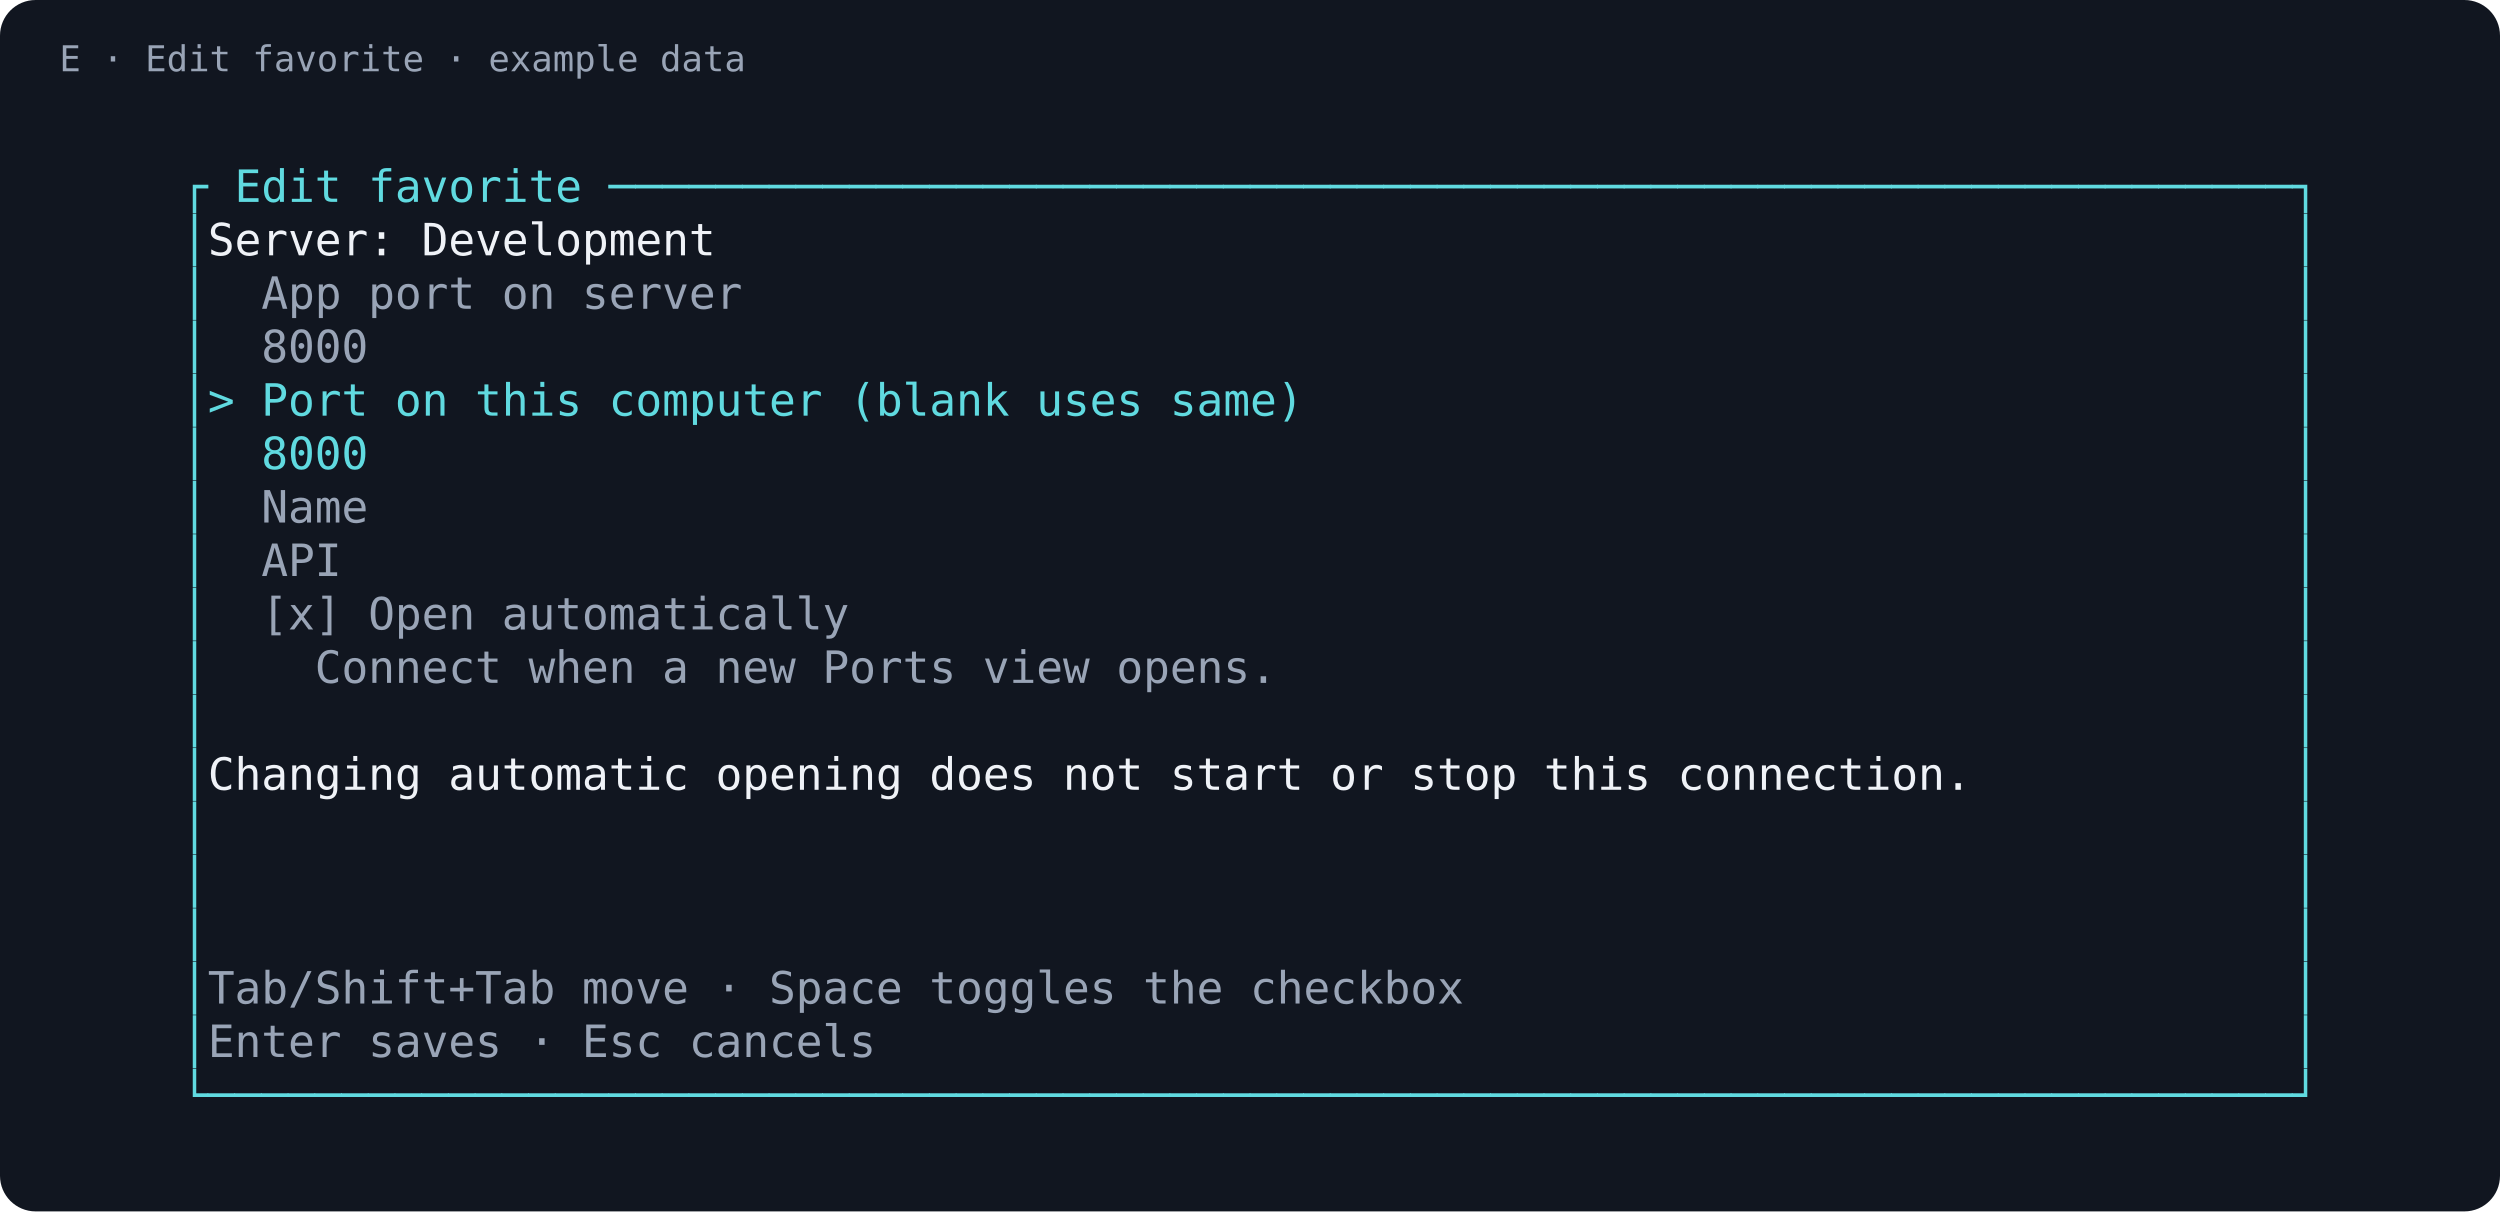
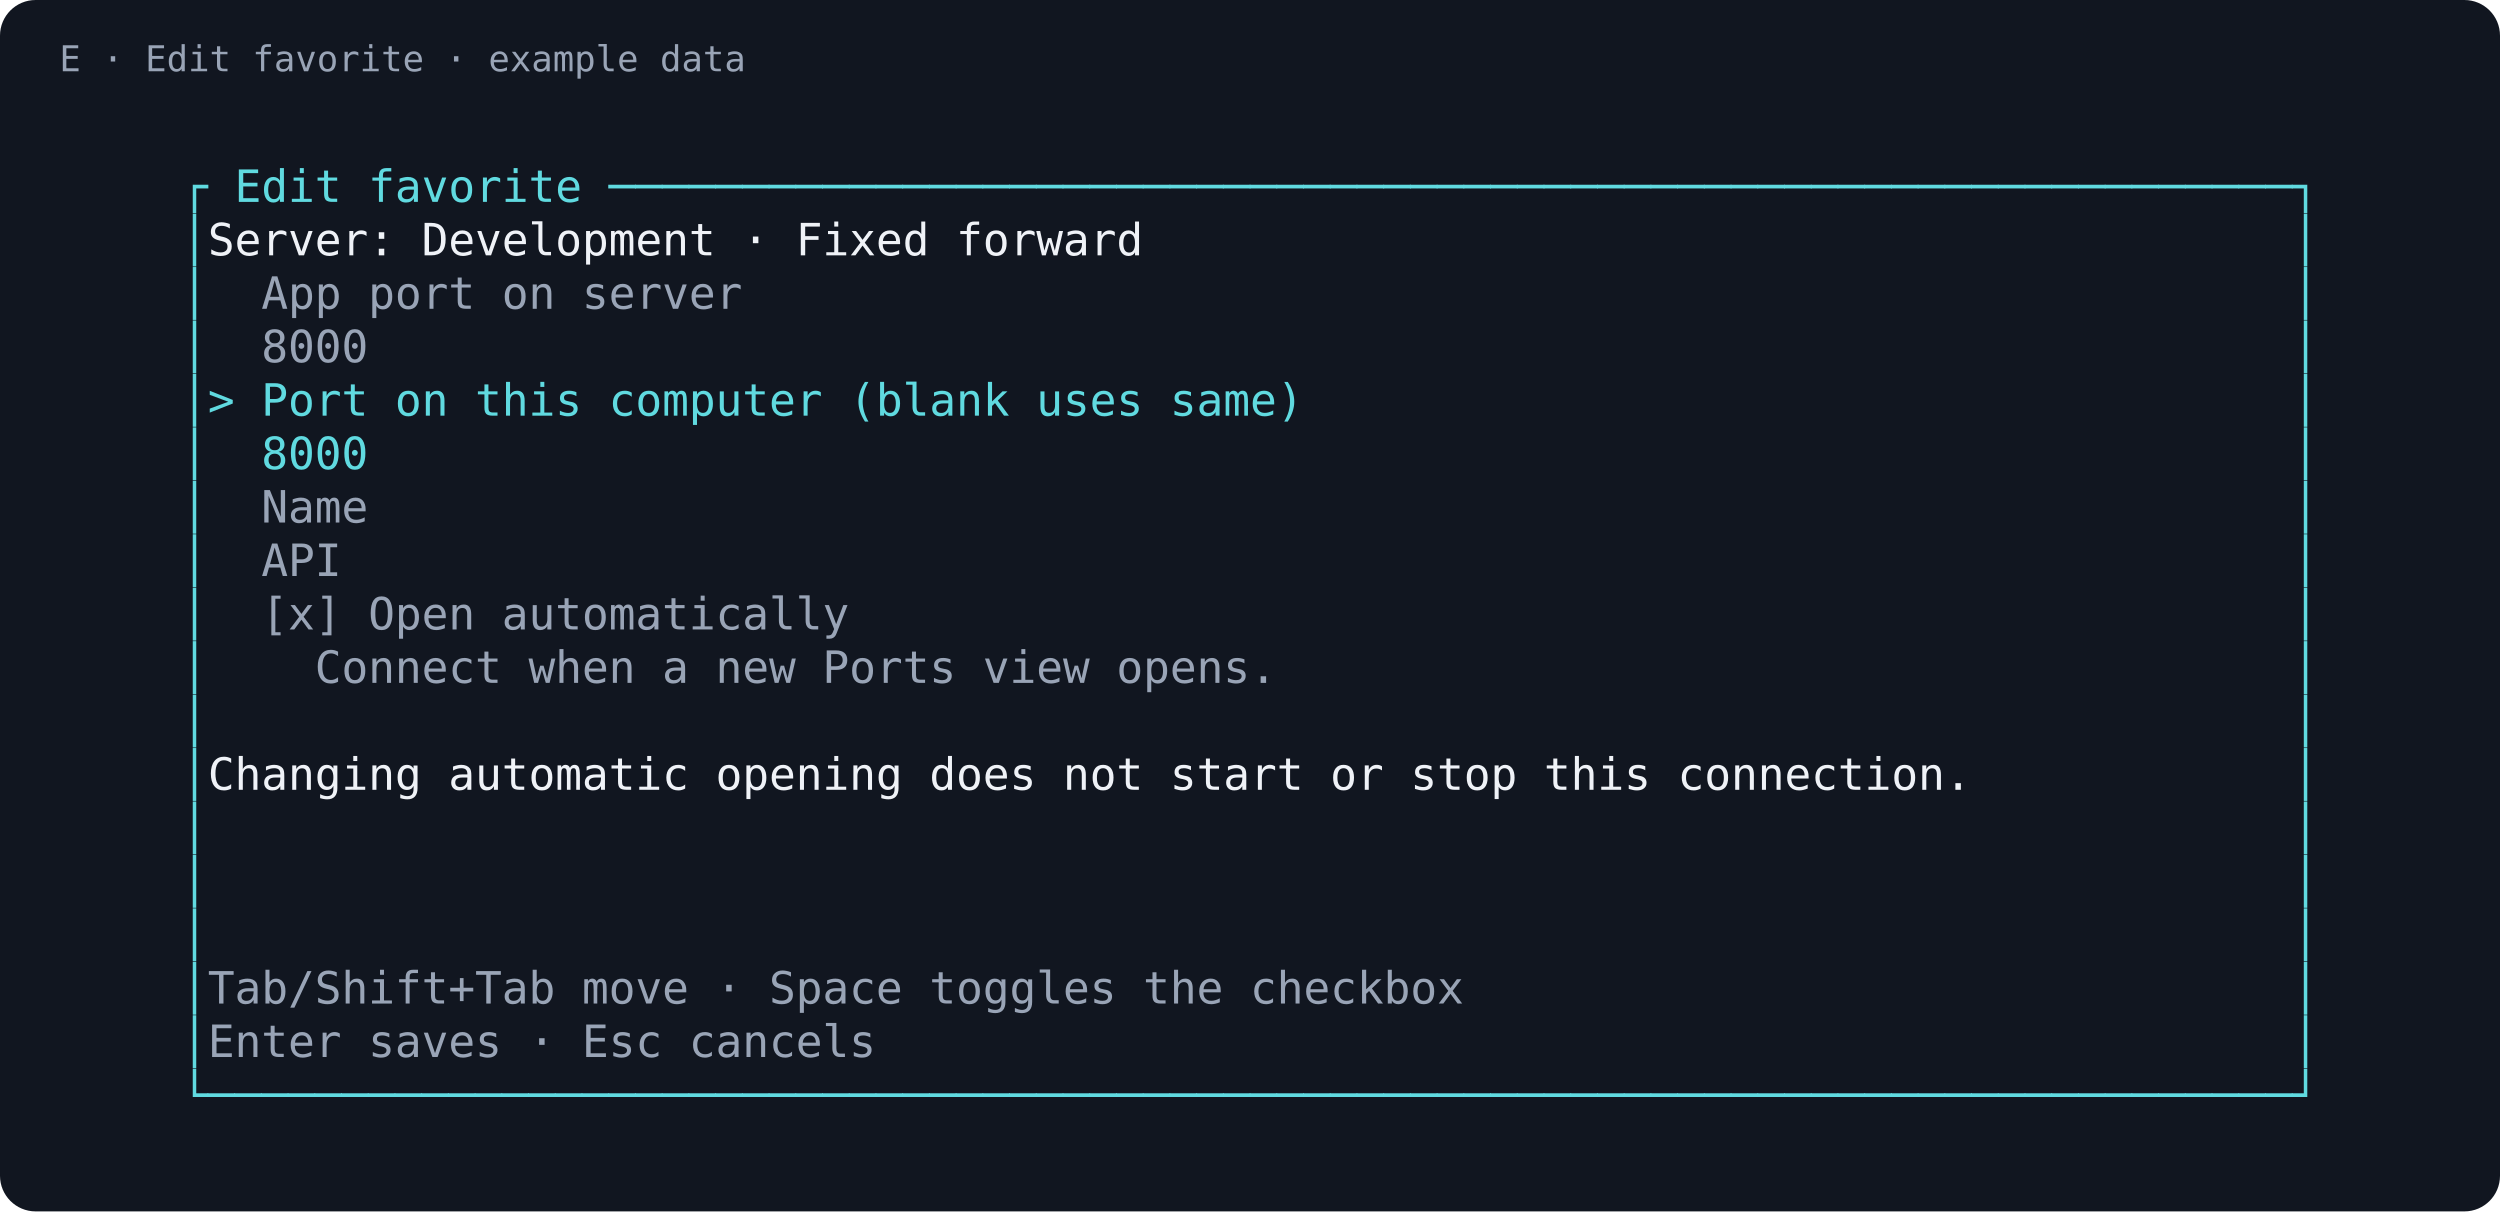
<svg xmlns="http://www.w3.org/2000/svg" width="842" height="408" viewBox="0 0 842 408" role="img">
  <rect width="100%" height="100%" rx="12" fill="#111620" />
  <text x="20" y="24" fill="#99a4b6" font-family="monospace" font-size="12">E · Edit favorite · example data</text>
  <g font-family="'Cascadia Mono','DejaVu Sans Mono',monospace" font-size="15" xml:space="preserve">
    <text x="61" y="68" fill="#60dae0">┌</text>
    <text x="79" y="68" fill="#60dae0">E</text>
    <text x="88" y="68" fill="#60dae0">d</text>
    <text x="97" y="68" fill="#60dae0">i</text>
    <text x="106" y="68" fill="#60dae0">t</text>
    <text x="124" y="68" fill="#60dae0">f</text>
    <text x="133" y="68" fill="#60dae0">a</text>
    <text x="142" y="68" fill="#60dae0">v</text>
    <text x="151" y="68" fill="#60dae0">o</text>
    <text x="160" y="68" fill="#60dae0">r</text>
    <text x="169" y="68" fill="#60dae0">i</text>
    <text x="178" y="68" fill="#60dae0">t</text>
    <text x="187" y="68" fill="#60dae0">e</text>
    <text x="205" y="68" fill="#60dae0">─</text>
    <text x="214" y="68" fill="#60dae0">─</text>
    <text x="223" y="68" fill="#60dae0">─</text>
    <text x="232" y="68" fill="#60dae0">─</text>
    <text x="241" y="68" fill="#60dae0">─</text>
    <text x="250" y="68" fill="#60dae0">─</text>
    <text x="259" y="68" fill="#60dae0">─</text>
    <text x="268" y="68" fill="#60dae0">─</text>
    <text x="277" y="68" fill="#60dae0">─</text>
    <text x="286" y="68" fill="#60dae0">─</text>
    <text x="295" y="68" fill="#60dae0">─</text>
    <text x="304" y="68" fill="#60dae0">─</text>
    <text x="313" y="68" fill="#60dae0">─</text>
    <text x="322" y="68" fill="#60dae0">─</text>
    <text x="331" y="68" fill="#60dae0">─</text>
    <text x="340" y="68" fill="#60dae0">─</text>
    <text x="349" y="68" fill="#60dae0">─</text>
    <text x="358" y="68" fill="#60dae0">─</text>
    <text x="367" y="68" fill="#60dae0">─</text>
    <text x="376" y="68" fill="#60dae0">─</text>
    <text x="385" y="68" fill="#60dae0">─</text>
    <text x="394" y="68" fill="#60dae0">─</text>
    <text x="403" y="68" fill="#60dae0">─</text>
    <text x="412" y="68" fill="#60dae0">─</text>
    <text x="421" y="68" fill="#60dae0">─</text>
    <text x="430" y="68" fill="#60dae0">─</text>
    <text x="439" y="68" fill="#60dae0">─</text>
    <text x="448" y="68" fill="#60dae0">─</text>
    <text x="457" y="68" fill="#60dae0">─</text>
    <text x="466" y="68" fill="#60dae0">─</text>
    <text x="475" y="68" fill="#60dae0">─</text>
    <text x="484" y="68" fill="#60dae0">─</text>
    <text x="493" y="68" fill="#60dae0">─</text>
    <text x="502" y="68" fill="#60dae0">─</text>
    <text x="511" y="68" fill="#60dae0">─</text>
    <text x="520" y="68" fill="#60dae0">─</text>
    <text x="529" y="68" fill="#60dae0">─</text>
    <text x="538" y="68" fill="#60dae0">─</text>
    <text x="547" y="68" fill="#60dae0">─</text>
    <text x="556" y="68" fill="#60dae0">─</text>
    <text x="565" y="68" fill="#60dae0">─</text>
    <text x="574" y="68" fill="#60dae0">─</text>
    <text x="583" y="68" fill="#60dae0">─</text>
    <text x="592" y="68" fill="#60dae0">─</text>
    <text x="601" y="68" fill="#60dae0">─</text>
    <text x="610" y="68" fill="#60dae0">─</text>
    <text x="619" y="68" fill="#60dae0">─</text>
    <text x="628" y="68" fill="#60dae0">─</text>
    <text x="637" y="68" fill="#60dae0">─</text>
    <text x="646" y="68" fill="#60dae0">─</text>
    <text x="655" y="68" fill="#60dae0">─</text>
    <text x="664" y="68" fill="#60dae0">─</text>
    <text x="673" y="68" fill="#60dae0">─</text>
    <text x="682" y="68" fill="#60dae0">─</text>
    <text x="691" y="68" fill="#60dae0">─</text>
    <text x="700" y="68" fill="#60dae0">─</text>
    <text x="709" y="68" fill="#60dae0">─</text>
    <text x="718" y="68" fill="#60dae0">─</text>
    <text x="727" y="68" fill="#60dae0">─</text>
    <text x="736" y="68" fill="#60dae0">─</text>
    <text x="745" y="68" fill="#60dae0">─</text>
    <text x="754" y="68" fill="#60dae0">─</text>
    <text x="763" y="68" fill="#60dae0">─</text>
    <text x="772" y="68" fill="#60dae0">┐</text>
    <text x="61" y="86" fill="#60dae0">│</text>
    <text x="70" y="86" fill="#eff2f7">S</text>
    <text x="79" y="86" fill="#eff2f7">e</text>
    <text x="88" y="86" fill="#eff2f7">r</text>
    <text x="97" y="86" fill="#eff2f7">v</text>
    <text x="106" y="86" fill="#eff2f7">e</text>
    <text x="115" y="86" fill="#eff2f7">r</text>
    <text x="124" y="86" fill="#eff2f7">:</text>
    <text x="142" y="86" fill="#eff2f7">D</text>
    <text x="151" y="86" fill="#eff2f7">e</text>
    <text x="160" y="86" fill="#eff2f7">v</text>
    <text x="169" y="86" fill="#eff2f7">e</text>
    <text x="178" y="86" fill="#eff2f7">l</text>
    <text x="187" y="86" fill="#eff2f7">o</text>
    <text x="196" y="86" fill="#eff2f7">p</text>
    <text x="205" y="86" fill="#eff2f7">m</text>
    <text x="214" y="86" fill="#eff2f7">e</text>
    <text x="223" y="86" fill="#eff2f7">n</text>
    <text x="232" y="86" fill="#eff2f7">t</text>
+     <text x="250" y="86" fill="#eff2f7">·</text>
+     <text x="268" y="86" fill="#eff2f7">F</text>
+     <text x="277" y="86" fill="#eff2f7">i</text>
+     <text x="286" y="86" fill="#eff2f7">x</text>
+     <text x="295" y="86" fill="#eff2f7">e</text>
+     <text x="304" y="86" fill="#eff2f7">d</text>
+     <text x="322" y="86" fill="#eff2f7">f</text>
+     <text x="331" y="86" fill="#eff2f7">o</text>
+     <text x="340" y="86" fill="#eff2f7">r</text>
+     <text x="349" y="86" fill="#eff2f7">w</text>
+     <text x="358" y="86" fill="#eff2f7">a</text>
+     <text x="367" y="86" fill="#eff2f7">r</text>
+     <text x="376" y="86" fill="#eff2f7">d</text>
    <text x="772" y="86" fill="#60dae0">│</text>
    <text x="61" y="104" fill="#60dae0">│</text>
    <text x="88" y="104" fill="#99a4b6">A</text>
    <text x="97" y="104" fill="#99a4b6">p</text>
    <text x="106" y="104" fill="#99a4b6">p</text>
    <text x="124" y="104" fill="#99a4b6">p</text>
    <text x="133" y="104" fill="#99a4b6">o</text>
    <text x="142" y="104" fill="#99a4b6">r</text>
    <text x="151" y="104" fill="#99a4b6">t</text>
    <text x="169" y="104" fill="#99a4b6">o</text>
    <text x="178" y="104" fill="#99a4b6">n</text>
    <text x="196" y="104" fill="#99a4b6">s</text>
    <text x="205" y="104" fill="#99a4b6">e</text>
    <text x="214" y="104" fill="#99a4b6">r</text>
    <text x="223" y="104" fill="#99a4b6">v</text>
    <text x="232" y="104" fill="#99a4b6">e</text>
    <text x="241" y="104" fill="#99a4b6">r</text>
    <text x="772" y="104" fill="#60dae0">│</text>
    <text x="61" y="122" fill="#60dae0">│</text>
    <text x="88" y="122" fill="#99a4b6">8</text>
    <text x="97" y="122" fill="#99a4b6">0</text>
    <text x="106" y="122" fill="#99a4b6">0</text>
    <text x="115" y="122" fill="#99a4b6">0</text>
    <text x="772" y="122" fill="#60dae0">│</text>
    <text x="61" y="140" fill="#60dae0">│</text>
    <text x="70" y="140" fill="#60dae0">&gt;</text>
    <text x="88" y="140" fill="#60dae0">P</text>
    <text x="97" y="140" fill="#60dae0">o</text>
    <text x="106" y="140" fill="#60dae0">r</text>
    <text x="115" y="140" fill="#60dae0">t</text>
    <text x="133" y="140" fill="#60dae0">o</text>
    <text x="142" y="140" fill="#60dae0">n</text>
    <text x="160" y="140" fill="#60dae0">t</text>
    <text x="169" y="140" fill="#60dae0">h</text>
    <text x="178" y="140" fill="#60dae0">i</text>
    <text x="187" y="140" fill="#60dae0">s</text>
    <text x="205" y="140" fill="#60dae0">c</text>
    <text x="214" y="140" fill="#60dae0">o</text>
    <text x="223" y="140" fill="#60dae0">m</text>
    <text x="232" y="140" fill="#60dae0">p</text>
    <text x="241" y="140" fill="#60dae0">u</text>
    <text x="250" y="140" fill="#60dae0">t</text>
    <text x="259" y="140" fill="#60dae0">e</text>
    <text x="268" y="140" fill="#60dae0">r</text>
    <text x="286" y="140" fill="#60dae0">(</text>
    <text x="295" y="140" fill="#60dae0">b</text>
    <text x="304" y="140" fill="#60dae0">l</text>
    <text x="313" y="140" fill="#60dae0">a</text>
    <text x="322" y="140" fill="#60dae0">n</text>
    <text x="331" y="140" fill="#60dae0">k</text>
    <text x="349" y="140" fill="#60dae0">u</text>
    <text x="358" y="140" fill="#60dae0">s</text>
    <text x="367" y="140" fill="#60dae0">e</text>
    <text x="376" y="140" fill="#60dae0">s</text>
    <text x="394" y="140" fill="#60dae0">s</text>
    <text x="403" y="140" fill="#60dae0">a</text>
    <text x="412" y="140" fill="#60dae0">m</text>
    <text x="421" y="140" fill="#60dae0">e</text>
    <text x="430" y="140" fill="#60dae0">)</text>
    <text x="772" y="140" fill="#60dae0">│</text>
    <text x="61" y="158" fill="#60dae0">│</text>
    <text x="88" y="158" fill="#60dae0">8</text>
    <text x="97" y="158" fill="#60dae0">0</text>
    <text x="106" y="158" fill="#60dae0">0</text>
    <text x="115" y="158" fill="#60dae0">0</text>
    <text x="772" y="158" fill="#60dae0">│</text>
    <text x="61" y="176" fill="#60dae0">│</text>
    <text x="88" y="176" fill="#99a4b6">N</text>
    <text x="97" y="176" fill="#99a4b6">a</text>
    <text x="106" y="176" fill="#99a4b6">m</text>
    <text x="115" y="176" fill="#99a4b6">e</text>
    <text x="772" y="176" fill="#60dae0">│</text>
    <text x="61" y="194" fill="#60dae0">│</text>
    <text x="88" y="194" fill="#99a4b6">A</text>
    <text x="97" y="194" fill="#99a4b6">P</text>
    <text x="106" y="194" fill="#99a4b6">I</text>
    <text x="772" y="194" fill="#60dae0">│</text>
    <text x="61" y="212" fill="#60dae0">│</text>
    <text x="88" y="212" fill="#99a4b6">[</text>
    <text x="97" y="212" fill="#99a4b6">x</text>
    <text x="106" y="212" fill="#99a4b6">]</text>
    <text x="124" y="212" fill="#99a4b6">O</text>
    <text x="133" y="212" fill="#99a4b6">p</text>
    <text x="142" y="212" fill="#99a4b6">e</text>
    <text x="151" y="212" fill="#99a4b6">n</text>
    <text x="169" y="212" fill="#99a4b6">a</text>
    <text x="178" y="212" fill="#99a4b6">u</text>
    <text x="187" y="212" fill="#99a4b6">t</text>
    <text x="196" y="212" fill="#99a4b6">o</text>
    <text x="205" y="212" fill="#99a4b6">m</text>
    <text x="214" y="212" fill="#99a4b6">a</text>
    <text x="223" y="212" fill="#99a4b6">t</text>
    <text x="232" y="212" fill="#99a4b6">i</text>
    <text x="241" y="212" fill="#99a4b6">c</text>
    <text x="250" y="212" fill="#99a4b6">a</text>
    <text x="259" y="212" fill="#99a4b6">l</text>
    <text x="268" y="212" fill="#99a4b6">l</text>
    <text x="277" y="212" fill="#99a4b6">y</text>
    <text x="772" y="212" fill="#60dae0">│</text>
    <text x="61" y="230" fill="#60dae0">│</text>
    <text x="106" y="230" fill="#99a4b6">C</text>
    <text x="115" y="230" fill="#99a4b6">o</text>
    <text x="124" y="230" fill="#99a4b6">n</text>
    <text x="133" y="230" fill="#99a4b6">n</text>
    <text x="142" y="230" fill="#99a4b6">e</text>
    <text x="151" y="230" fill="#99a4b6">c</text>
    <text x="160" y="230" fill="#99a4b6">t</text>
    <text x="178" y="230" fill="#99a4b6">w</text>
    <text x="187" y="230" fill="#99a4b6">h</text>
    <text x="196" y="230" fill="#99a4b6">e</text>
    <text x="205" y="230" fill="#99a4b6">n</text>
    <text x="223" y="230" fill="#99a4b6">a</text>
    <text x="241" y="230" fill="#99a4b6">n</text>
    <text x="250" y="230" fill="#99a4b6">e</text>
    <text x="259" y="230" fill="#99a4b6">w</text>
    <text x="277" y="230" fill="#99a4b6">P</text>
    <text x="286" y="230" fill="#99a4b6">o</text>
    <text x="295" y="230" fill="#99a4b6">r</text>
    <text x="304" y="230" fill="#99a4b6">t</text>
    <text x="313" y="230" fill="#99a4b6">s</text>
    <text x="331" y="230" fill="#99a4b6">v</text>
    <text x="340" y="230" fill="#99a4b6">i</text>
    <text x="349" y="230" fill="#99a4b6">e</text>
    <text x="358" y="230" fill="#99a4b6">w</text>
    <text x="376" y="230" fill="#99a4b6">o</text>
    <text x="385" y="230" fill="#99a4b6">p</text>
    <text x="394" y="230" fill="#99a4b6">e</text>
    <text x="403" y="230" fill="#99a4b6">n</text>
    <text x="412" y="230" fill="#99a4b6">s</text>
    <text x="421" y="230" fill="#99a4b6">.</text>
    <text x="772" y="230" fill="#60dae0">│</text>
    <text x="61" y="248" fill="#60dae0">│</text>
    <text x="772" y="248" fill="#60dae0">│</text>
    <text x="61" y="266" fill="#60dae0">│</text>
    <text x="70" y="266" fill="#eff2f7">C</text>
    <text x="79" y="266" fill="#eff2f7">h</text>
    <text x="88" y="266" fill="#eff2f7">a</text>
    <text x="97" y="266" fill="#eff2f7">n</text>
    <text x="106" y="266" fill="#eff2f7">g</text>
    <text x="115" y="266" fill="#eff2f7">i</text>
    <text x="124" y="266" fill="#eff2f7">n</text>
    <text x="133" y="266" fill="#eff2f7">g</text>
    <text x="151" y="266" fill="#eff2f7">a</text>
    <text x="160" y="266" fill="#eff2f7">u</text>
    <text x="169" y="266" fill="#eff2f7">t</text>
    <text x="178" y="266" fill="#eff2f7">o</text>
    <text x="187" y="266" fill="#eff2f7">m</text>
    <text x="196" y="266" fill="#eff2f7">a</text>
    <text x="205" y="266" fill="#eff2f7">t</text>
    <text x="214" y="266" fill="#eff2f7">i</text>
    <text x="223" y="266" fill="#eff2f7">c</text>
    <text x="241" y="266" fill="#eff2f7">o</text>
    <text x="250" y="266" fill="#eff2f7">p</text>
    <text x="259" y="266" fill="#eff2f7">e</text>
    <text x="268" y="266" fill="#eff2f7">n</text>
    <text x="277" y="266" fill="#eff2f7">i</text>
    <text x="286" y="266" fill="#eff2f7">n</text>
    <text x="295" y="266" fill="#eff2f7">g</text>
    <text x="313" y="266" fill="#eff2f7">d</text>
    <text x="322" y="266" fill="#eff2f7">o</text>
    <text x="331" y="266" fill="#eff2f7">e</text>
    <text x="340" y="266" fill="#eff2f7">s</text>
    <text x="358" y="266" fill="#eff2f7">n</text>
    <text x="367" y="266" fill="#eff2f7">o</text>
    <text x="376" y="266" fill="#eff2f7">t</text>
    <text x="394" y="266" fill="#eff2f7">s</text>
    <text x="403" y="266" fill="#eff2f7">t</text>
    <text x="412" y="266" fill="#eff2f7">a</text>
    <text x="421" y="266" fill="#eff2f7">r</text>
    <text x="430" y="266" fill="#eff2f7">t</text>
    <text x="448" y="266" fill="#eff2f7">o</text>
    <text x="457" y="266" fill="#eff2f7">r</text>
    <text x="475" y="266" fill="#eff2f7">s</text>
    <text x="484" y="266" fill="#eff2f7">t</text>
    <text x="493" y="266" fill="#eff2f7">o</text>
    <text x="502" y="266" fill="#eff2f7">p</text>
    <text x="520" y="266" fill="#eff2f7">t</text>
    <text x="529" y="266" fill="#eff2f7">h</text>
    <text x="538" y="266" fill="#eff2f7">i</text>
    <text x="547" y="266" fill="#eff2f7">s</text>
    <text x="565" y="266" fill="#eff2f7">c</text>
    <text x="574" y="266" fill="#eff2f7">o</text>
    <text x="583" y="266" fill="#eff2f7">n</text>
    <text x="592" y="266" fill="#eff2f7">n</text>
    <text x="601" y="266" fill="#eff2f7">e</text>
    <text x="610" y="266" fill="#eff2f7">c</text>
    <text x="619" y="266" fill="#eff2f7">t</text>
    <text x="628" y="266" fill="#eff2f7">i</text>
    <text x="637" y="266" fill="#eff2f7">o</text>
    <text x="646" y="266" fill="#eff2f7">n</text>
    <text x="655" y="266" fill="#eff2f7">.</text>
    <text x="772" y="266" fill="#60dae0">│</text>
    <text x="61" y="284" fill="#60dae0">│</text>
    <text x="772" y="284" fill="#60dae0">│</text>
    <text x="61" y="302" fill="#60dae0">│</text>
    <text x="772" y="302" fill="#60dae0">│</text>
    <text x="61" y="320" fill="#60dae0">│</text>
    <text x="772" y="320" fill="#60dae0">│</text>
    <text x="61" y="338" fill="#60dae0">│</text>
    <text x="70" y="338" fill="#99a4b6">T</text>
    <text x="79" y="338" fill="#99a4b6">a</text>
    <text x="88" y="338" fill="#99a4b6">b</text>
    <text x="97" y="338" fill="#99a4b6">/</text>
    <text x="106" y="338" fill="#99a4b6">S</text>
    <text x="115" y="338" fill="#99a4b6">h</text>
    <text x="124" y="338" fill="#99a4b6">i</text>
    <text x="133" y="338" fill="#99a4b6">f</text>
    <text x="142" y="338" fill="#99a4b6">t</text>
    <text x="151" y="338" fill="#99a4b6">+</text>
    <text x="160" y="338" fill="#99a4b6">T</text>
    <text x="169" y="338" fill="#99a4b6">a</text>
    <text x="178" y="338" fill="#99a4b6">b</text>
    <text x="196" y="338" fill="#99a4b6">m</text>
    <text x="205" y="338" fill="#99a4b6">o</text>
    <text x="214" y="338" fill="#99a4b6">v</text>
    <text x="223" y="338" fill="#99a4b6">e</text>
    <text x="241" y="338" fill="#99a4b6">·</text>
    <text x="259" y="338" fill="#99a4b6">S</text>
    <text x="268" y="338" fill="#99a4b6">p</text>
    <text x="277" y="338" fill="#99a4b6">a</text>
    <text x="286" y="338" fill="#99a4b6">c</text>
    <text x="295" y="338" fill="#99a4b6">e</text>
    <text x="313" y="338" fill="#99a4b6">t</text>
    <text x="322" y="338" fill="#99a4b6">o</text>
    <text x="331" y="338" fill="#99a4b6">g</text>
    <text x="340" y="338" fill="#99a4b6">g</text>
    <text x="349" y="338" fill="#99a4b6">l</text>
    <text x="358" y="338" fill="#99a4b6">e</text>
    <text x="367" y="338" fill="#99a4b6">s</text>
    <text x="385" y="338" fill="#99a4b6">t</text>
    <text x="394" y="338" fill="#99a4b6">h</text>
    <text x="403" y="338" fill="#99a4b6">e</text>
    <text x="421" y="338" fill="#99a4b6">c</text>
    <text x="430" y="338" fill="#99a4b6">h</text>
    <text x="439" y="338" fill="#99a4b6">e</text>
    <text x="448" y="338" fill="#99a4b6">c</text>
    <text x="457" y="338" fill="#99a4b6">k</text>
    <text x="466" y="338" fill="#99a4b6">b</text>
    <text x="475" y="338" fill="#99a4b6">o</text>
    <text x="484" y="338" fill="#99a4b6">x</text>
    <text x="772" y="338" fill="#60dae0">│</text>
    <text x="61" y="356" fill="#60dae0">│</text>
    <text x="70" y="356" fill="#99a4b6">E</text>
    <text x="79" y="356" fill="#99a4b6">n</text>
    <text x="88" y="356" fill="#99a4b6">t</text>
    <text x="97" y="356" fill="#99a4b6">e</text>
    <text x="106" y="356" fill="#99a4b6">r</text>
    <text x="124" y="356" fill="#99a4b6">s</text>
    <text x="133" y="356" fill="#99a4b6">a</text>
    <text x="142" y="356" fill="#99a4b6">v</text>
    <text x="151" y="356" fill="#99a4b6">e</text>
    <text x="160" y="356" fill="#99a4b6">s</text>
    <text x="178" y="356" fill="#99a4b6">·</text>
    <text x="196" y="356" fill="#99a4b6">E</text>
    <text x="205" y="356" fill="#99a4b6">s</text>
    <text x="214" y="356" fill="#99a4b6">c</text>
    <text x="232" y="356" fill="#99a4b6">c</text>
    <text x="241" y="356" fill="#99a4b6">a</text>
    <text x="250" y="356" fill="#99a4b6">n</text>
    <text x="259" y="356" fill="#99a4b6">c</text>
    <text x="268" y="356" fill="#99a4b6">e</text>
    <text x="277" y="356" fill="#99a4b6">l</text>
    <text x="286" y="356" fill="#99a4b6">s</text>
    <text x="772" y="356" fill="#60dae0">│</text>
    <text x="61" y="374" fill="#60dae0">└</text>
    <text x="70" y="374" fill="#60dae0">─</text>
    <text x="79" y="374" fill="#60dae0">─</text>
    <text x="88" y="374" fill="#60dae0">─</text>
    <text x="97" y="374" fill="#60dae0">─</text>
    <text x="106" y="374" fill="#60dae0">─</text>
    <text x="115" y="374" fill="#60dae0">─</text>
    <text x="124" y="374" fill="#60dae0">─</text>
    <text x="133" y="374" fill="#60dae0">─</text>
    <text x="142" y="374" fill="#60dae0">─</text>
    <text x="151" y="374" fill="#60dae0">─</text>
    <text x="160" y="374" fill="#60dae0">─</text>
    <text x="169" y="374" fill="#60dae0">─</text>
    <text x="178" y="374" fill="#60dae0">─</text>
    <text x="187" y="374" fill="#60dae0">─</text>
    <text x="196" y="374" fill="#60dae0">─</text>
    <text x="205" y="374" fill="#60dae0">─</text>
    <text x="214" y="374" fill="#60dae0">─</text>
    <text x="223" y="374" fill="#60dae0">─</text>
    <text x="232" y="374" fill="#60dae0">─</text>
    <text x="241" y="374" fill="#60dae0">─</text>
    <text x="250" y="374" fill="#60dae0">─</text>
    <text x="259" y="374" fill="#60dae0">─</text>
    <text x="268" y="374" fill="#60dae0">─</text>
    <text x="277" y="374" fill="#60dae0">─</text>
    <text x="286" y="374" fill="#60dae0">─</text>
    <text x="295" y="374" fill="#60dae0">─</text>
    <text x="304" y="374" fill="#60dae0">─</text>
    <text x="313" y="374" fill="#60dae0">─</text>
    <text x="322" y="374" fill="#60dae0">─</text>
    <text x="331" y="374" fill="#60dae0">─</text>
    <text x="340" y="374" fill="#60dae0">─</text>
    <text x="349" y="374" fill="#60dae0">─</text>
    <text x="358" y="374" fill="#60dae0">─</text>
    <text x="367" y="374" fill="#60dae0">─</text>
    <text x="376" y="374" fill="#60dae0">─</text>
    <text x="385" y="374" fill="#60dae0">─</text>
    <text x="394" y="374" fill="#60dae0">─</text>
    <text x="403" y="374" fill="#60dae0">─</text>
    <text x="412" y="374" fill="#60dae0">─</text>
    <text x="421" y="374" fill="#60dae0">─</text>
    <text x="430" y="374" fill="#60dae0">─</text>
    <text x="439" y="374" fill="#60dae0">─</text>
    <text x="448" y="374" fill="#60dae0">─</text>
    <text x="457" y="374" fill="#60dae0">─</text>
    <text x="466" y="374" fill="#60dae0">─</text>
    <text x="475" y="374" fill="#60dae0">─</text>
    <text x="484" y="374" fill="#60dae0">─</text>
    <text x="493" y="374" fill="#60dae0">─</text>
    <text x="502" y="374" fill="#60dae0">─</text>
    <text x="511" y="374" fill="#60dae0">─</text>
    <text x="520" y="374" fill="#60dae0">─</text>
    <text x="529" y="374" fill="#60dae0">─</text>
    <text x="538" y="374" fill="#60dae0">─</text>
    <text x="547" y="374" fill="#60dae0">─</text>
    <text x="556" y="374" fill="#60dae0">─</text>
    <text x="565" y="374" fill="#60dae0">─</text>
    <text x="574" y="374" fill="#60dae0">─</text>
    <text x="583" y="374" fill="#60dae0">─</text>
    <text x="592" y="374" fill="#60dae0">─</text>
    <text x="601" y="374" fill="#60dae0">─</text>
    <text x="610" y="374" fill="#60dae0">─</text>
    <text x="619" y="374" fill="#60dae0">─</text>
    <text x="628" y="374" fill="#60dae0">─</text>
    <text x="637" y="374" fill="#60dae0">─</text>
    <text x="646" y="374" fill="#60dae0">─</text>
    <text x="655" y="374" fill="#60dae0">─</text>
    <text x="664" y="374" fill="#60dae0">─</text>
    <text x="673" y="374" fill="#60dae0">─</text>
    <text x="682" y="374" fill="#60dae0">─</text>
    <text x="691" y="374" fill="#60dae0">─</text>
    <text x="700" y="374" fill="#60dae0">─</text>
    <text x="709" y="374" fill="#60dae0">─</text>
    <text x="718" y="374" fill="#60dae0">─</text>
    <text x="727" y="374" fill="#60dae0">─</text>
    <text x="736" y="374" fill="#60dae0">─</text>
    <text x="745" y="374" fill="#60dae0">─</text>
    <text x="754" y="374" fill="#60dae0">─</text>
    <text x="763" y="374" fill="#60dae0">─</text>
    <text x="772" y="374" fill="#60dae0">┘</text>
  </g>
</svg>
